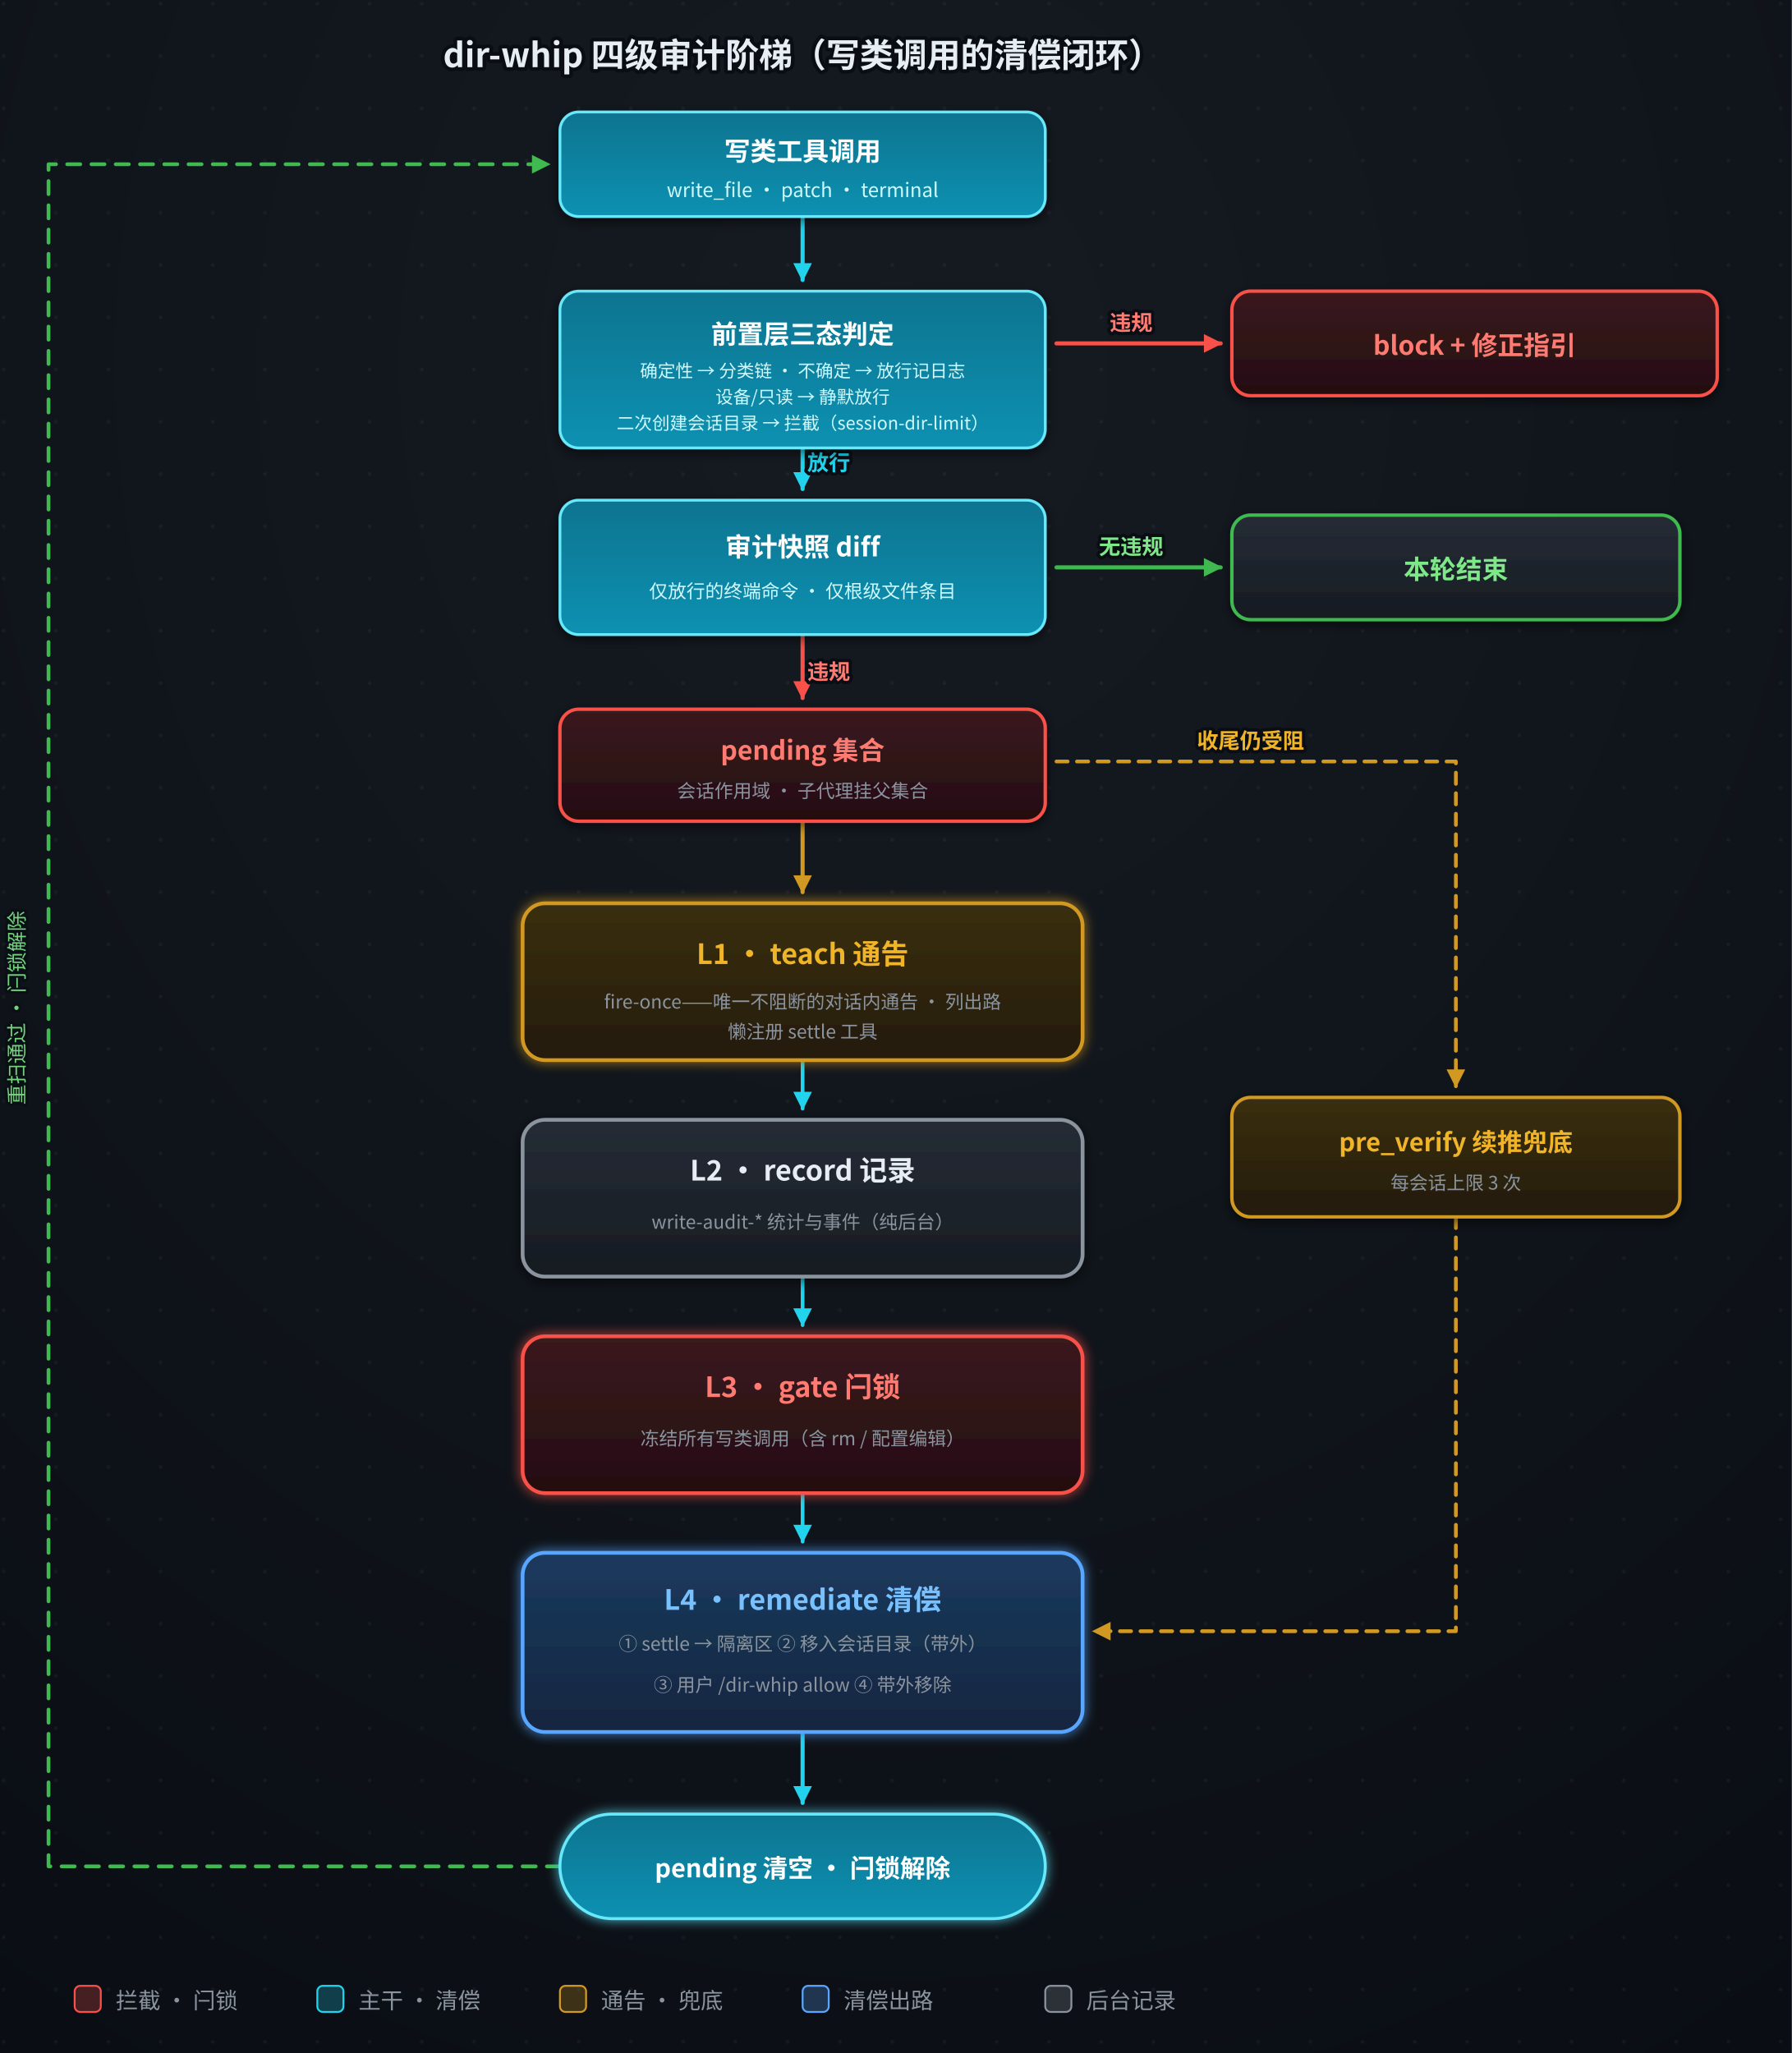
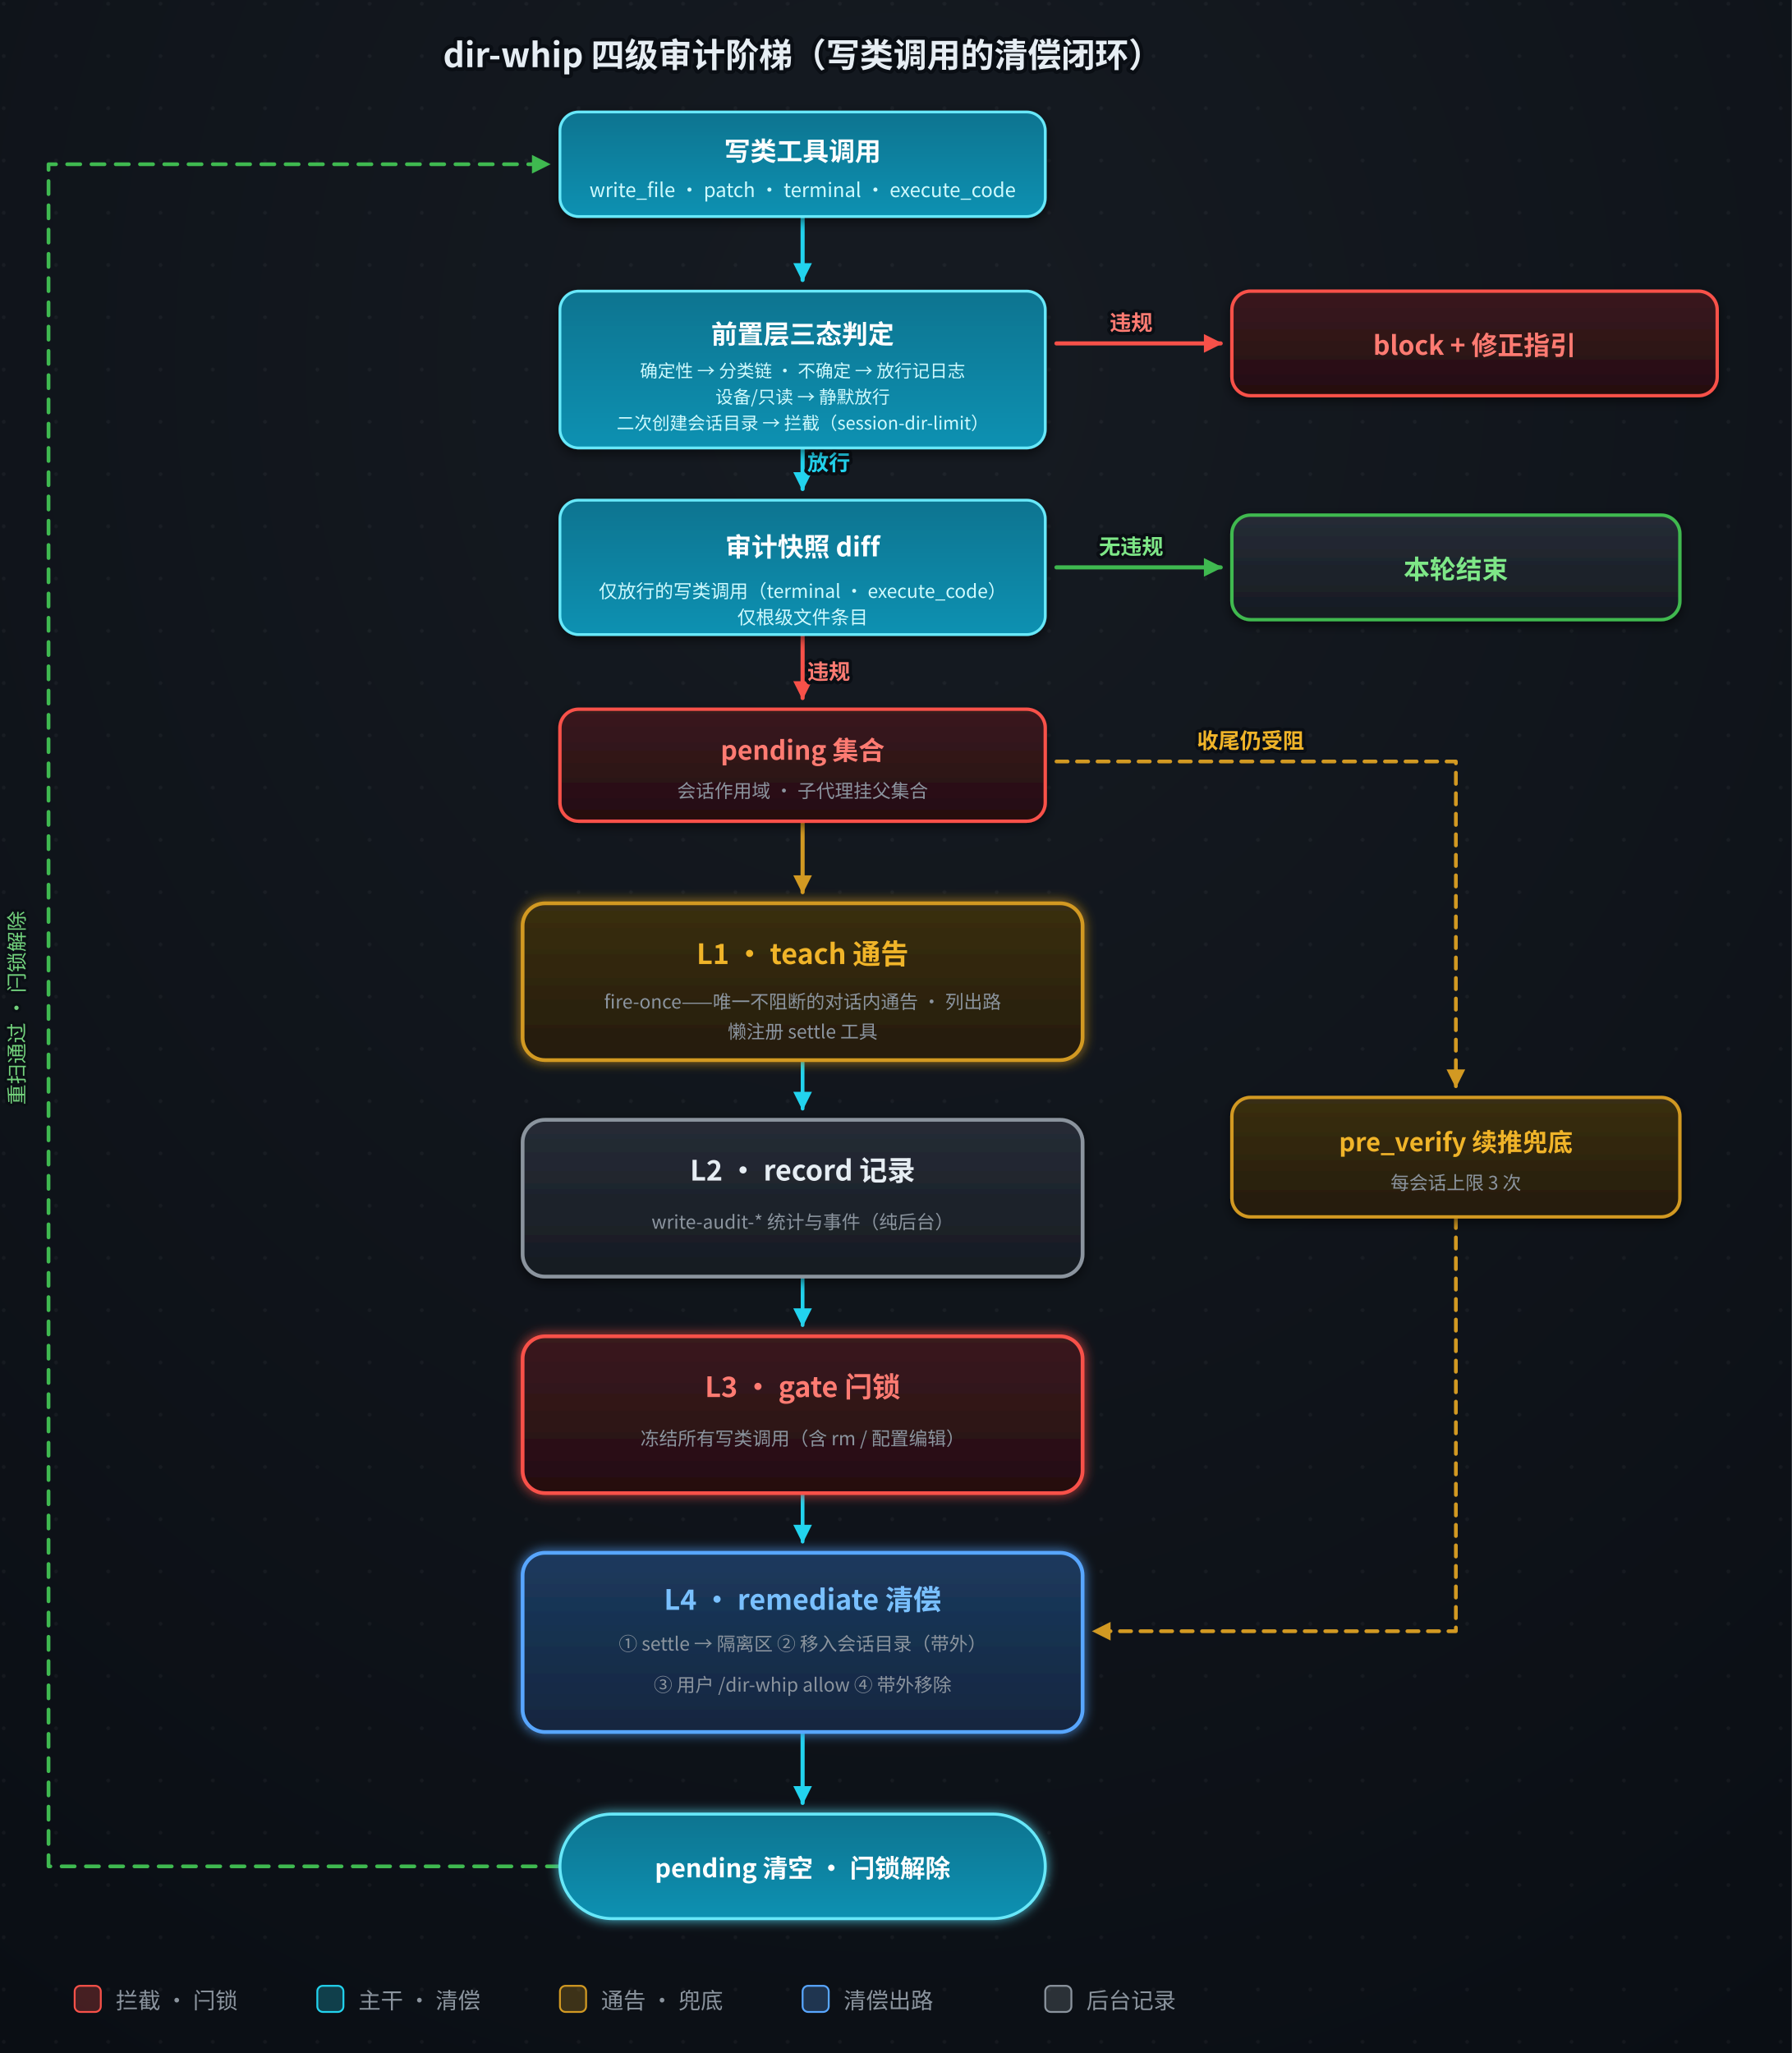
<svg xmlns="http://www.w3.org/2000/svg" width="960" height="1100" viewBox="0 0 960 1100" font-family="'PingFang SC','Microsoft YaHei','Noto Sans CJK SC','Hiragino Sans GB',sans-serif">
  <defs>
    <radialGradient id="bg" cx="50%" cy="18%" r="95%">
      <stop offset="0%" stop-color="#161b22" />
      <stop offset="100%" stop-color="#0a0e14" />
    </radialGradient>
    <linearGradient id="cyanGrad" x1="0" y1="0" x2="0" y2="1">
      <stop offset="0%" stop-color="#0e7490" />
      <stop offset="100%" stop-color="#0891b2" />
    </linearGradient>
    <linearGradient id="blueGrad" x1="0" y1="0" x2="0" y2="1">
      <stop offset="0%" stop-color="#1c3a5e" />
      <stop offset="100%" stop-color="#12263f" />
    </linearGradient>
    <linearGradient id="amberGrad" x1="0" y1="0" x2="0" y2="1">
      <stop offset="0%" stop-color="#3a2f12" />
      <stop offset="100%" stop-color="#241b08" />
    </linearGradient>
    <linearGradient id="redGrad" x1="0" y1="0" x2="0" y2="1">
      <stop offset="0%" stop-color="#3a1a1f" />
      <stop offset="100%" stop-color="#240d10" />
    </linearGradient>
    <linearGradient id="slateGrad" x1="0" y1="0" x2="0" y2="1">
      <stop offset="0%" stop-color="#262c36" />
      <stop offset="100%" stop-color="#161b22" />
    </linearGradient>
    <pattern id="dots" width="28" height="28" patternUnits="userSpaceOnUse">
      <circle cx="2" cy="2" r="1" fill="#ffffff" opacity="0.04" />
    </pattern>
    <filter id="glow" x="-60%" y="-60%" width="220%" height="220%">
      <feGaussianBlur stdDeviation="3" result="b" />
      <feMerge>
        <feMergeNode in="b" />
        <feMergeNode in="SourceGraphic" />
      </feMerge>
    </filter>
    <filter id="soft" x="-40%" y="-40%" width="180%" height="180%">
      <feDropShadow dx="0" dy="2" stdDeviation="3" flood-color="#000000" flood-opacity="0.55" />
    </filter>
    <marker id="ah-cyan" markerWidth="10" markerHeight="10" refX="9" refY="5" orient="auto" markerUnits="userSpaceOnUse">
      <path d="M0,0 L10,5 L0,10 z" fill="#22d3ee" />
    </marker>
    <marker id="ah-green" markerWidth="10" markerHeight="10" refX="9" refY="5" orient="auto" markerUnits="userSpaceOnUse">
      <path d="M0,0 L10,5 L0,10 z" fill="#3fb950" />
    </marker>
    <marker id="ah-amber" markerWidth="10" markerHeight="10" refX="9" refY="5" orient="auto" markerUnits="userSpaceOnUse">
      <path d="M0,0 L10,5 L0,10 z" fill="#d29922" />
    </marker>
    <marker id="ah-red" markerWidth="10" markerHeight="10" refX="9" refY="5" orient="auto" markerUnits="userSpaceOnUse">
      <path d="M0,0 L10,5 L0,10 z" fill="#f85149" />
    </marker>
  </defs>
  <rect width="960" height="1100" fill="url(#bg)" />
  <rect width="960" height="1100" fill="url(#dots)" />
  <text x="430" y="36" text-anchor="middle" font-size="18" font-weight="800" fill="#e6edf3" paint-order="stroke" stroke="#0a0e14" stroke-width="4" stroke-linejoin="round">dir-whip 四级审计阶梯（写类调用的清偿闭环）</text>
  <g fill="none" stroke-width="2.2" stroke-linecap="round" stroke-linejoin="round">
    <path d="M430,116 L430,150" stroke="#22d3ee" marker-end="url(#ah-cyan)" />
    <path d="M566,184 L654,184" stroke="#f85149" marker-end="url(#ah-red)" />
    <path d="M430,240 L430,262" stroke="#22d3ee" marker-end="url(#ah-cyan)" />
    <path d="M566,304 L654,304" stroke="#3fb950" marker-end="url(#ah-green)" />
    <path d="M430,340 L430,374" stroke="#f85149" marker-end="url(#ah-red)" />
    <path d="M430,440 L430,478" stroke="#d29922" marker-end="url(#ah-amber)" />
    <path d="M430,568 L430,594" stroke="#22d3ee" stroke-width="2" marker-end="url(#ah-cyan)" />
    <path d="M430,684 L430,710" stroke="#22d3ee" stroke-width="2" marker-end="url(#ah-cyan)" />
    <path d="M430,800 L430,826" stroke="#22d3ee" stroke-width="2" marker-end="url(#ah-cyan)" />
    <path d="M430,928 L430,966" stroke="#22d3ee" marker-end="url(#ah-cyan)" />
    <path d="M566,408 L780,408 L780,582" fill="none" stroke="#d29922" stroke-width="2" stroke-dasharray="6 5" marker-end="url(#ah-amber)" />
    <path d="M780,652 L780,874 L586,874" fill="none" stroke="#d29922" stroke-width="2" stroke-dasharray="6 5" marker-end="url(#ah-amber)" />
    <path d="M300,1000 L26,1000 L26,88 L294,88" stroke="#3fb950" stroke-width="2" stroke-dasharray="7 6" marker-end="url(#ah-green)" />
  </g>
  <g font-size="11.5" font-weight="600" text-anchor="middle" dominant-baseline="central" paint-order="stroke" stroke="#0a0e14" stroke-width="3.5" stroke-linejoin="round">
    <text x="606" y="172" fill="#ff7b72">违规</text>
    <text x="444" y="247" fill="#22d3ee">放行</text>
    <text x="606" y="292" fill="#7ee787">无违规</text>
    <text x="444" y="359" fill="#ff7b72">违规</text>
    <text x="670" y="396" fill="#f0b429">收尾仍受阻</text>
  </g>
  <text transform="rotate(-90 13 540)" x="13" y="540" text-anchor="middle" font-size="11" fill="#7ee787" opacity="0.9" paint-order="stroke" stroke="#0a0e14" stroke-width="3" stroke-linejoin="round">重扫通过 · 闩锁解除</text>
  <rect x="300" y="60" width="260" height="56" rx="10" fill="url(#cyanGrad)" stroke="#67e8f9" stroke-width="1.5" filter="url(#soft)" />
  <text x="430" y="80" text-anchor="middle" dominant-baseline="central" font-size="14" font-weight="700" fill="#ffffff">写类工具调用</text>
-   <text x="430" y="101" text-anchor="middle" dominant-baseline="central" font-size="10.5" fill="#cffafe">write_file · patch · terminal</text>
+   <text x="430" y="101" text-anchor="middle" dominant-baseline="central" font-size="10.5" fill="#cffafe">write_file · patch · terminal · execute_code</text>
  <rect x="300" y="156" width="260" height="84" rx="10" fill="url(#cyanGrad)" stroke="#67e8f9" stroke-width="1.5" filter="url(#soft)" />
  <text x="430" y="178" text-anchor="middle" dominant-baseline="central" font-size="14" font-weight="700" fill="#ffffff">前置层三态判定</text>
  <text x="430" y="198" text-anchor="middle" dominant-baseline="central" font-size="9.5" fill="#cffafe">确定性 → 分类链 · 不确定 → 放行记日志</text>
  <text x="430" y="212" text-anchor="middle" dominant-baseline="central" font-size="9.5" fill="#cffafe">设备/只读 → 静默放行</text>
  <text x="430" y="226" text-anchor="middle" dominant-baseline="central" font-size="9.5" fill="#cffafe">二次创建会话目录 → 拦截（session-dir-limit）</text>
  <rect x="660" y="156" width="260" height="56" rx="10" fill="url(#redGrad)" stroke="#f85149" stroke-width="1.8" filter="url(#soft)" />
  <text x="790" y="184" text-anchor="middle" dominant-baseline="central" font-size="14" font-weight="700" fill="#ff7b72">block + 修正指引</text>
  <rect x="300" y="268" width="260" height="72" rx="10" fill="url(#cyanGrad)" stroke="#67e8f9" stroke-width="1.5" filter="url(#soft)" />
  <text x="430" y="292" text-anchor="middle" dominant-baseline="central" font-size="14" font-weight="700" fill="#ffffff">审计快照 diff</text>
-   <text x="430" y="316" text-anchor="middle" dominant-baseline="central" font-size="10" fill="#cffafe">仅放行的终端命令 · 仅根级文件条目</text>
+   <text x="430" y="316" text-anchor="middle" dominant-baseline="central" font-size="10" fill="#cffafe">仅放行的写类调用（terminal · execute_code）<tspan x="430" dy="14">仅根级文件条目</tspan>
+   </text>
  <rect x="660" y="276" width="240" height="56" rx="10" fill="url(#slateGrad)" stroke="#3fb950" stroke-width="1.8" filter="url(#soft)" />
  <text x="780" y="304" text-anchor="middle" dominant-baseline="central" font-size="14" font-weight="700" fill="#7ee787">本轮结束</text>
  <rect x="300" y="380" width="260" height="60" rx="10" fill="url(#redGrad)" stroke="#f85149" stroke-width="1.8" filter="url(#soft)" />
  <text x="430" y="401" text-anchor="middle" dominant-baseline="central" font-size="14" font-weight="700" fill="#ff7b72">pending 集合</text>
  <text x="430" y="423" text-anchor="middle" dominant-baseline="central" font-size="10" fill="#8b949e">会话作用域 · 子代理挂父集合</text>
  <rect x="280" y="484" width="300" height="84" rx="12" fill="url(#amberGrad)" stroke="#d29922" stroke-width="2" filter="url(#glow)" />
  <text x="430" y="510" text-anchor="middle" dominant-baseline="central" font-size="15" font-weight="800" fill="#f0b429">L1 · teach 通告</text>
  <text x="430" y="536" text-anchor="middle" dominant-baseline="central" font-size="10" fill="#8b949e">fire-once——唯一不阻断的对话内通告 · 列出路</text>
  <text x="430" y="552" text-anchor="middle" dominant-baseline="central" font-size="10" fill="#8b949e">懒注册 settle 工具</text>
  <rect x="280" y="600" width="300" height="84" rx="12" fill="url(#slateGrad)" stroke="#8b949e" stroke-width="2" filter="url(#soft)" />
  <text x="430" y="626" text-anchor="middle" dominant-baseline="central" font-size="15" font-weight="800" fill="#e6edf3">L2 · record 记录</text>
  <text x="430" y="654" text-anchor="middle" dominant-baseline="central" font-size="10" fill="#8b949e">write-audit-* 统计与事件（纯后台）</text>
  <rect x="280" y="716" width="300" height="84" rx="12" fill="url(#redGrad)" stroke="#f85149" stroke-width="2" filter="url(#glow)" />
  <text x="430" y="742" text-anchor="middle" dominant-baseline="central" font-size="15" font-weight="800" fill="#ff7b72">L3 · gate 闩锁</text>
  <text x="430" y="770" text-anchor="middle" dominant-baseline="central" font-size="10" fill="#8b949e">冻结所有写类调用（含 rm / 配置编辑）</text>
  <rect x="280" y="832" width="300" height="96" rx="12" fill="url(#blueGrad)" stroke="#58a6ff" stroke-width="2" filter="url(#glow)" />
  <text x="430" y="856" text-anchor="middle" dominant-baseline="central" font-size="15" font-weight="800" fill="#79c0ff">L4 · remediate 清偿</text>
  <text x="430" y="880" text-anchor="middle" dominant-baseline="central" font-size="10" fill="#8b949e">① settle → 隔离区 ② 移入会话目录（带外）</text>
  <text x="430" y="902" text-anchor="middle" dominant-baseline="central" font-size="10" fill="#8b949e">③ 用户 /dir-whip allow ④ 带外移除</text>
  <rect x="300" y="972" width="260" height="56" rx="28" fill="url(#cyanGrad)" stroke="#67e8f9" stroke-width="1.6" filter="url(#glow)" />
  <text x="430" y="1000" text-anchor="middle" dominant-baseline="central" font-size="13.5" font-weight="700" fill="#ffffff">pending 清空 · 闩锁解除</text>
  <rect x="660" y="588" width="240" height="64" rx="10" fill="url(#amberGrad)" stroke="#d29922" stroke-width="1.8" filter="url(#soft)" />
  <text x="780" y="611" text-anchor="middle" dominant-baseline="central" font-size="13.5" font-weight="700" fill="#f0b429">pre_verify 续推兜底</text>
  <text x="780" y="633" text-anchor="middle" dominant-baseline="central" font-size="10" fill="#8b949e">每会话上限 3 次</text>
  <g font-size="12" fill="#8b949e" dominant-baseline="central">
    <rect x="40" y="1064" width="14" height="14" rx="3" fill="#f85149" fill-opacity="0.25" stroke="#f85149" />
    <text x="62" y="1071">拦截 · 闩锁</text>
    <rect x="170" y="1064" width="14" height="14" rx="3" fill="#22d3ee" fill-opacity="0.25" stroke="#22d3ee" />
    <text x="192" y="1071">主干 · 清偿</text>
    <rect x="300" y="1064" width="14" height="14" rx="3" fill="#d29922" fill-opacity="0.25" stroke="#d29922" />
    <text x="322" y="1071">通告 · 兜底</text>
    <rect x="430" y="1064" width="14" height="14" rx="3" fill="#58a6ff" fill-opacity="0.25" stroke="#58a6ff" />
    <text x="452" y="1071">清偿出路</text>
    <rect x="560" y="1064" width="14" height="14" rx="3" fill="#8b949e" fill-opacity="0.25" stroke="#8b949e" />
    <text x="582" y="1071">后台记录</text>
  </g>
</svg>
